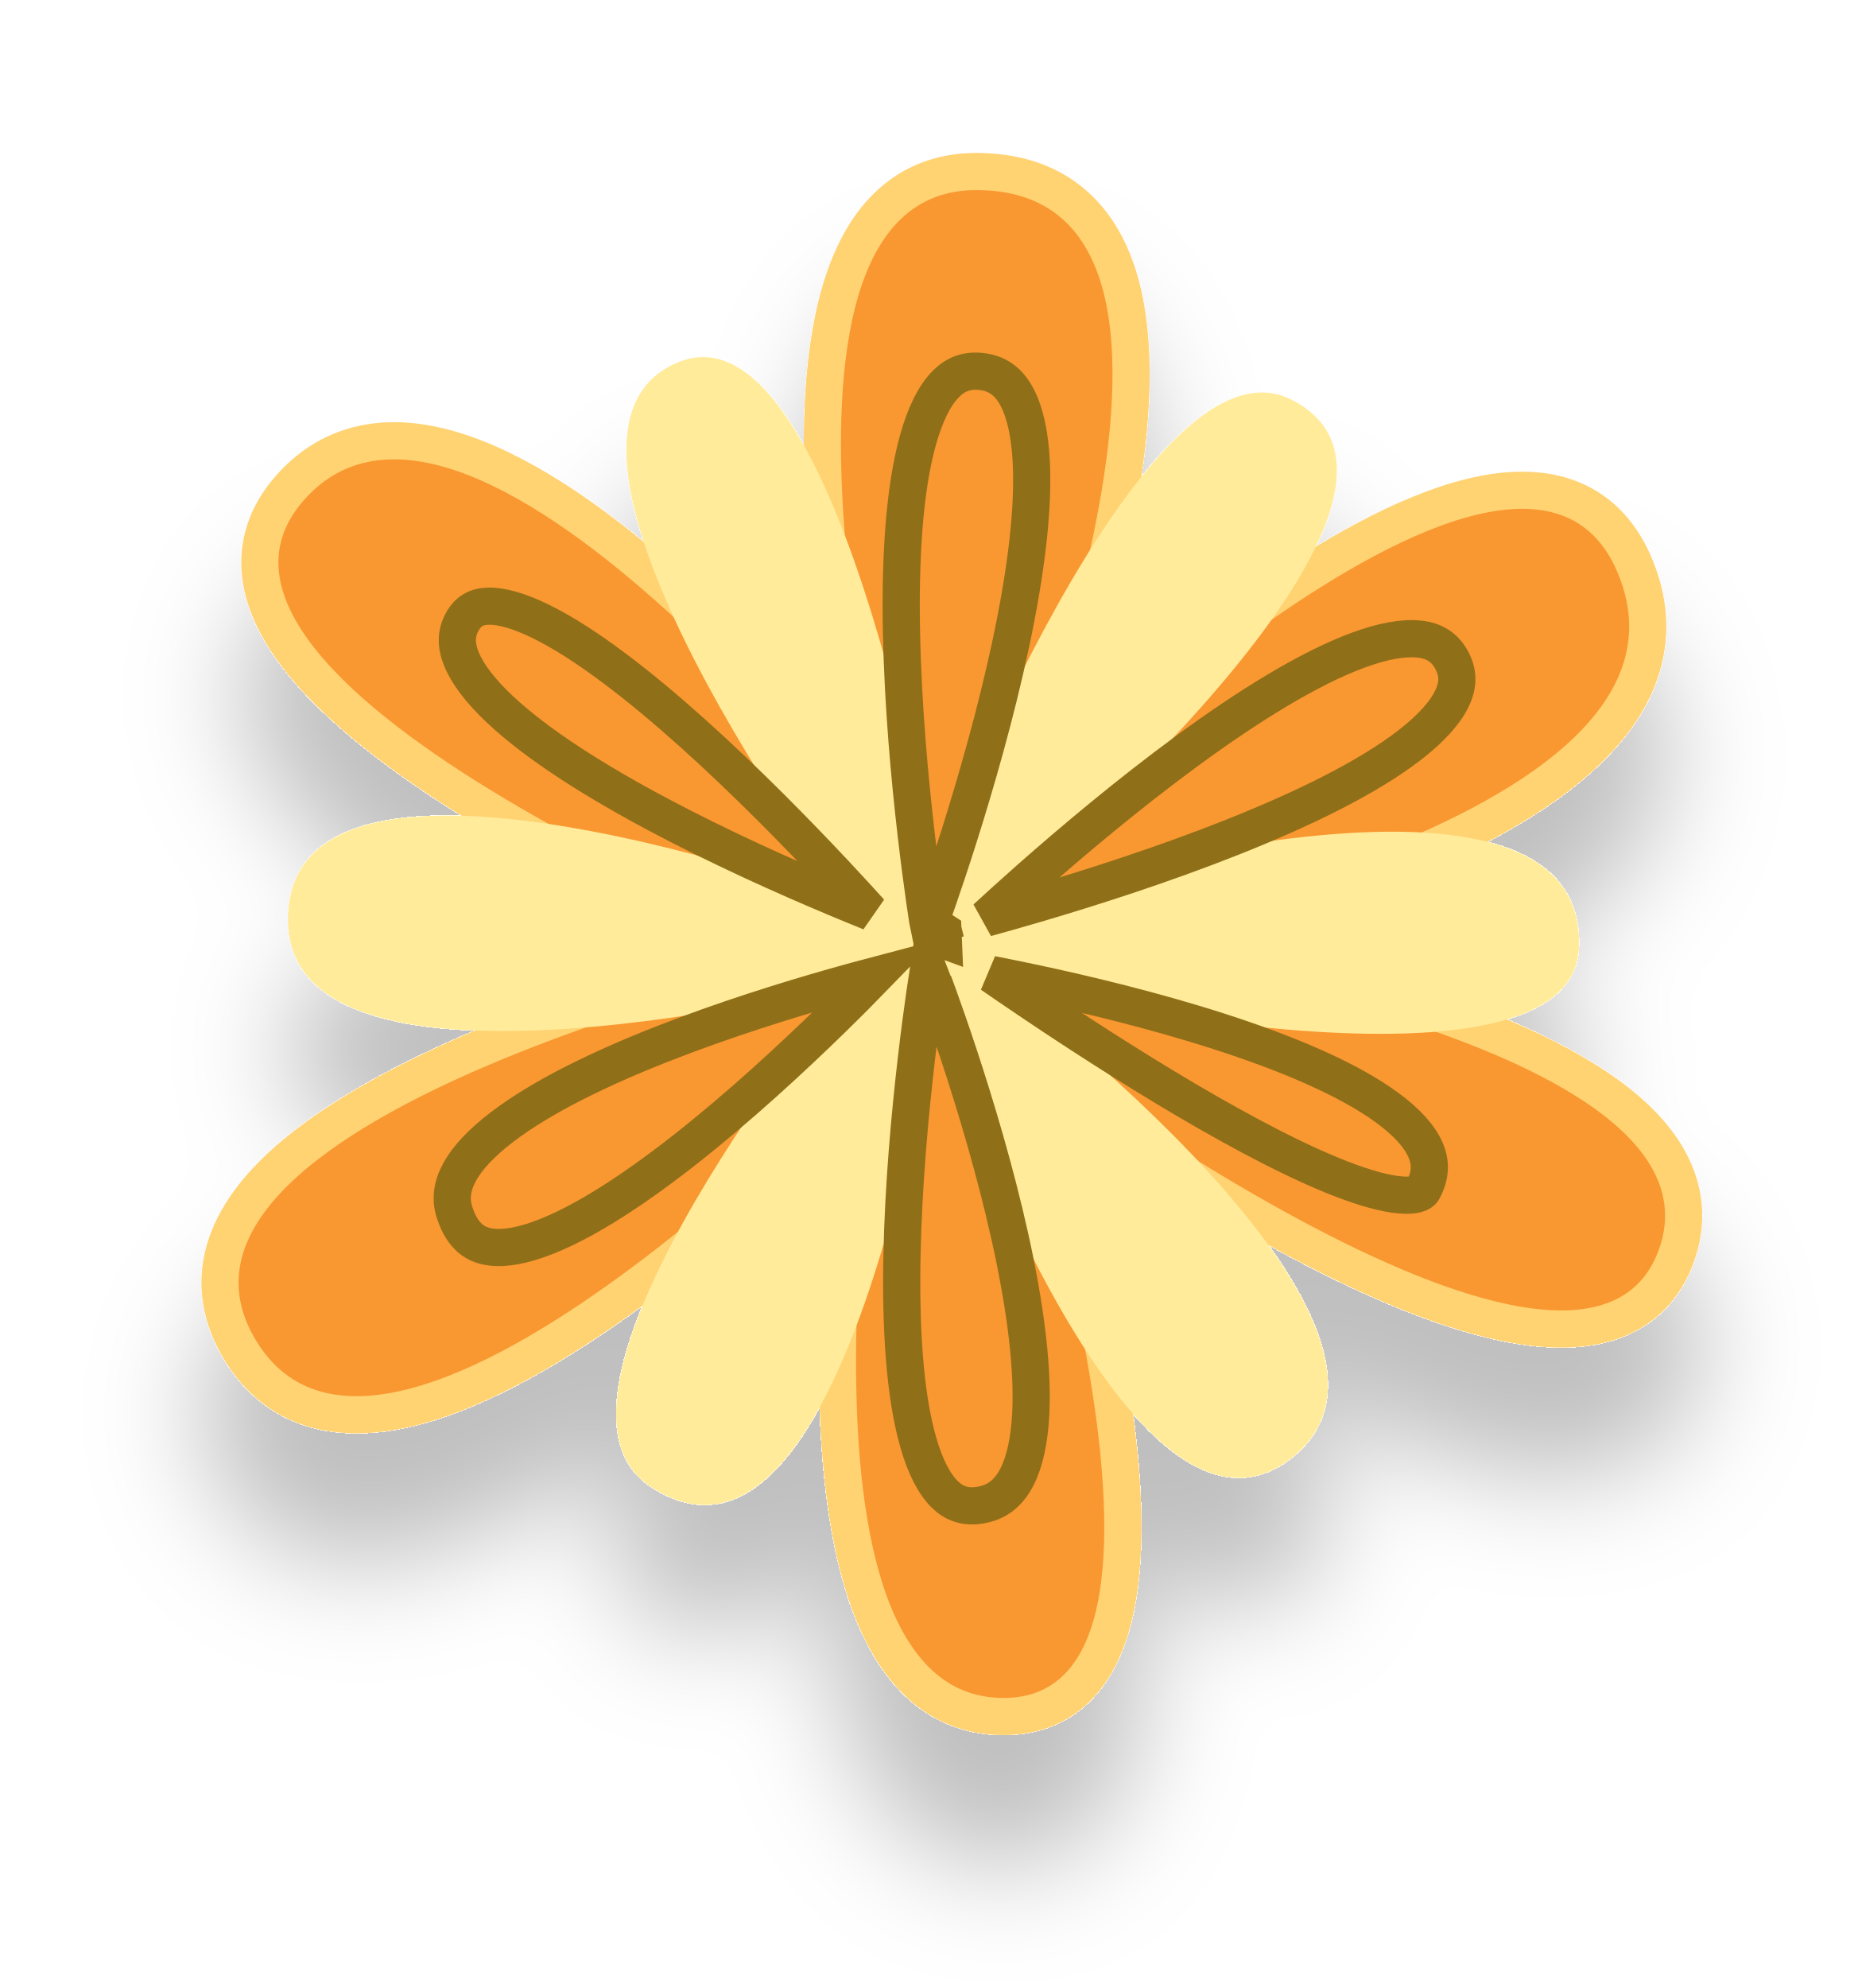
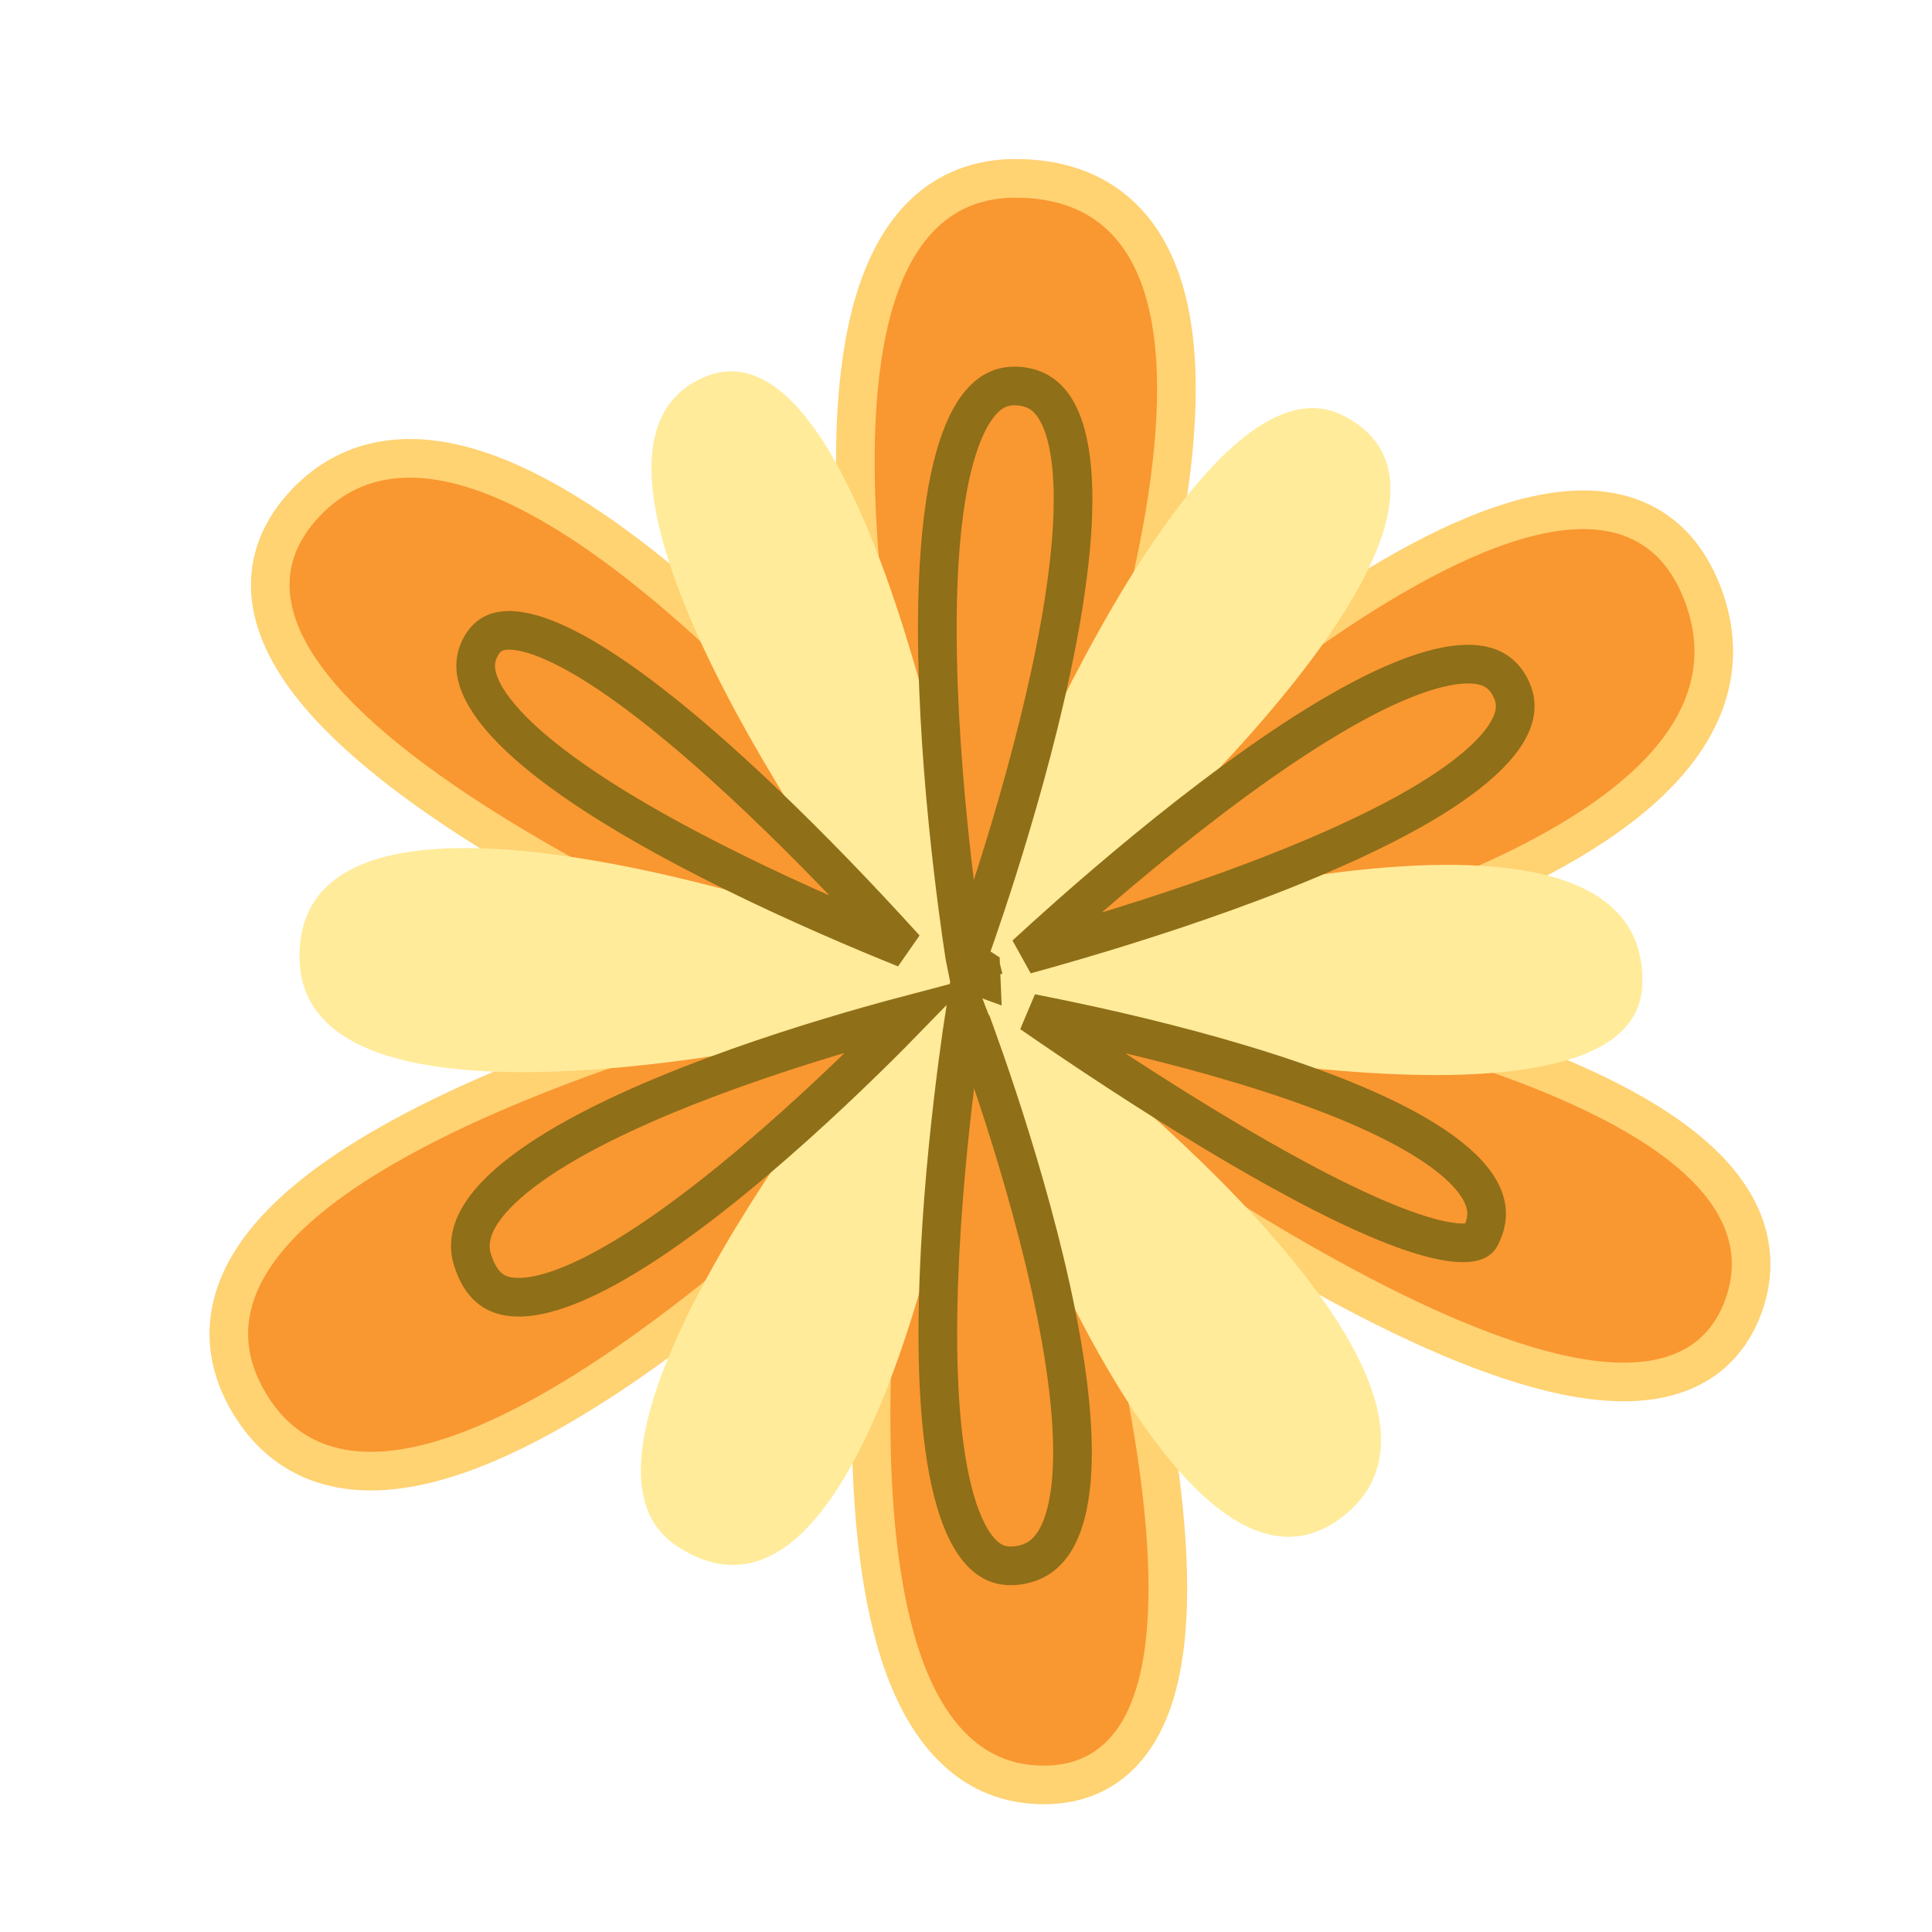
- <svg xmlns="http://www.w3.org/2000/svg" width="100" height="107" viewBox="0 0 100 107" fill="none">
-   <g filter="url(#filter0_d_301_498)">
-     <path d="M56.536 60.585C56.238 59.558 55.959 58.634 55.714 57.843C56.419 58.346 57.252 58.931 58.185 59.57C61.192 61.628 65.257 64.257 69.468 66.522C73.656 68.775 78.077 70.718 81.774 71.329C83.624 71.635 85.391 71.625 86.884 71.069C88.425 70.496 89.595 69.367 90.231 67.632C90.863 65.908 90.732 64.27 90.011 62.778C89.307 61.32 88.066 60.052 86.552 58.947C83.531 56.741 79.154 54.994 74.747 53.644C70.318 52.287 65.764 51.303 62.324 50.659C62.173 50.63 62.023 50.603 61.876 50.575C62.001 50.546 62.127 50.516 62.255 50.486C65.618 49.684 70.055 48.468 74.317 46.811C78.555 45.163 82.725 43.04 85.466 40.383C86.845 39.046 87.907 37.532 88.401 35.83C88.901 34.106 88.797 32.266 87.967 30.347C87.176 28.52 85.937 27.337 84.348 26.773C82.799 26.224 81.033 26.303 79.227 26.741C75.628 27.614 71.477 30.012 67.607 32.731C63.713 35.468 60.005 38.603 57.276 41.046C56.82 41.454 56.392 41.843 55.994 42.207C56.163 41.741 56.339 41.242 56.521 40.717C57.688 37.344 59.084 32.828 59.978 28.297C60.865 23.799 61.287 19.15 60.397 15.575C59.948 13.771 59.147 12.168 57.832 11.016C56.503 9.851 54.746 9.232 52.555 9.232C50.611 9.232 49.027 9.895 47.797 11.076C46.592 12.234 45.783 13.835 45.248 15.639C44.181 19.235 44.113 23.937 44.458 28.521C44.805 33.13 45.58 37.727 46.265 41.164C46.37 41.69 46.473 42.189 46.572 42.658C46.253 42.278 45.911 41.875 45.547 41.453C43.235 38.768 40.047 35.287 36.559 32.128C33.088 28.985 29.246 26.092 25.627 24.665C23.811 23.949 21.987 23.576 20.261 23.778C18.506 23.983 16.914 24.775 15.602 26.268C14.322 27.725 13.828 29.333 14.033 30.998C14.233 32.615 15.078 34.179 16.256 35.641C18.608 38.56 22.547 41.388 26.655 43.84C30.786 46.306 35.187 48.449 38.547 49.971C39.626 50.461 40.6 50.887 41.425 51.24C40.585 51.46 39.598 51.727 38.504 52.04C35.023 53.033 30.442 54.49 26.079 56.334C21.742 58.167 17.513 60.427 14.821 63.067C13.469 64.392 12.441 65.874 12.034 67.509C11.617 69.18 11.873 70.909 12.906 72.631C13.937 74.351 15.35 75.405 17.03 75.868C18.678 76.323 20.5 76.187 22.354 75.698C26.046 74.724 30.165 72.265 33.959 69.502C37.774 66.724 41.35 63.57 43.966 61.119C44.778 60.358 45.499 59.663 46.108 59.067C46.01 59.803 45.904 60.652 45.799 61.588C45.426 64.908 45.059 69.349 45.087 73.801C45.115 78.231 45.536 82.768 46.791 86.231C48.047 89.694 50.277 92.388 54.033 92.388C55.853 92.388 57.288 91.703 58.322 90.478C59.321 89.295 59.886 87.681 60.178 85.897C60.763 82.331 60.324 77.67 59.522 73.126C58.717 68.555 57.524 63.995 56.536 60.585Z" fill="#F99731" stroke="#FFD272" stroke-width="2" />
-     <path d="M53.932 53C53.932 53 84.632 60.117 85 51C85.5 38.617 53.932 48.5 53.932 48.5C53.932 48.5 79.931 26.715 69.5 21.5C61.5 17.5 50.233 46.851 50.233 46.851C50.233 46.851 45 15.985 36.5 19.5C26.829 23.5 45.5 48.5 45.5 48.5C45.5 48.5 15.5 37.5 15.5 49.5C15.5 60.5 45.5 53 45.5 53C45.5 53 27.5 75 35 80C45.5 87 50.233 55 50.233 55C50.233 55 60.5 85.5 69.5 78.5C78.5 71.5 53.932 53 53.932 53Z" fill="#FFEB9A" />
-     <path d="M49.937 49.519C49.935 49.509 49.934 49.499 49.932 49.489C49.896 49.258 49.845 48.918 49.783 48.485C49.66 47.62 49.492 46.383 49.32 44.901C48.975 41.934 48.612 38.001 48.532 34.107C48.451 30.191 48.659 26.406 49.415 23.693C49.794 22.333 50.283 21.342 50.857 20.732C51.391 20.163 52.006 19.906 52.815 19.994C53.628 20.082 54.194 20.469 54.617 21.146C55.07 21.869 55.365 22.942 55.483 24.345C55.719 27.146 55.219 30.872 54.412 34.663C53.61 38.433 52.522 42.181 51.633 44.994C51.189 46.398 50.795 47.566 50.513 48.381C50.394 48.723 50.295 49.003 50.221 49.213L49.937 49.519ZM50.379 52.239L50.975 52.009L50.379 52.239L50.379 52.239ZM49.919 52.594L50.335 53.076C50.388 53.22 50.448 53.385 50.514 53.568C50.795 54.344 51.186 55.455 51.627 56.793C52.511 59.473 53.591 63.05 54.389 66.662C55.191 70.296 55.687 73.879 55.455 76.606C55.339 77.969 55.047 79.029 54.595 79.762C54.166 80.458 53.587 80.879 52.762 81.012C51.949 81.144 51.356 80.922 50.851 80.422C50.298 79.876 49.816 78.956 49.44 77.656C48.691 75.064 48.48 71.394 48.557 67.572C48.633 63.774 48.99 59.921 49.33 57.01C49.499 55.556 49.664 54.342 49.786 53.491C49.84 53.118 49.885 52.816 49.919 52.594ZM44.937 53.102C45.769 52.866 46.514 52.664 47.14 52.499C46.544 53.112 45.737 53.929 44.777 54.865C42.655 56.936 39.803 59.577 36.859 61.888C33.888 64.22 30.926 66.132 28.573 66.849C27.398 67.207 26.512 67.224 25.887 66.989C25.318 66.775 24.794 66.287 24.454 65.202C24.038 63.868 24.802 62.359 27.036 60.654C29.197 59.005 32.359 57.483 35.678 56.18C38.981 54.884 42.369 53.831 44.937 53.102ZM50.298 50.262L50.365 49.852L50.764 50.112L50.784 50.591L50.724 50.569L50.298 50.262ZM50.911 50.638L50.785 50.126L50.785 50.126C50.805 50.208 50.842 50.359 50.911 50.638ZM55.346 53.793C54.596 53.287 53.931 52.831 53.377 52.447C54.015 52.571 54.753 52.719 55.566 52.892C58.384 53.49 62.082 54.372 65.631 55.514C69.204 56.664 72.529 58.047 74.667 59.611C75.737 60.394 76.421 61.16 76.737 61.881C77.03 62.547 77.038 63.235 76.616 64.032C76.561 64.137 76.394 64.343 75.656 64.329C74.925 64.316 73.905 64.077 72.639 63.615C70.126 62.699 66.956 61.026 63.813 59.173C60.682 57.327 57.624 55.331 55.346 53.793ZM55.726 48.665C54.723 48.96 53.828 49.212 53.084 49.416C53.698 48.85 54.492 48.129 55.42 47.309C57.69 45.305 60.754 42.721 63.946 40.383C67.156 38.033 70.426 35.984 73.12 34.993C74.472 34.496 75.582 34.303 76.423 34.4C77.206 34.49 77.754 34.825 78.128 35.49C78.519 36.184 78.517 36.842 78.182 37.562C77.821 38.338 77.063 39.19 75.91 40.085C73.612 41.87 70.081 43.578 66.319 45.07C62.577 46.555 58.687 47.795 55.726 48.665ZM44.927 46.998C45.679 47.8 46.332 48.513 46.855 49.091C46.283 48.861 45.632 48.594 44.918 48.294C42.278 47.185 38.808 45.635 35.469 43.861C32.114 42.08 28.96 40.109 26.904 38.172C25.874 37.202 25.183 36.299 24.85 35.493C24.532 34.725 24.549 34.081 24.878 33.479C25.198 32.892 25.634 32.651 26.26 32.628C26.971 32.602 27.941 32.867 29.151 33.465C31.553 34.651 34.469 36.927 37.332 39.499C40.178 42.055 42.906 44.844 44.927 46.998Z" stroke="#8F6F18" stroke-width="2" />
-   </g>
-   <defs>
-     <filter id="filter0_d_301_498" x="-6" y="0" width="112" height="113" filterUnits="userSpaceOnUse" color-interpolation-filters="sRGB">
-       <feFlood flood-opacity="0" result="BackgroundImageFix" />
-       <feColorMatrix in="SourceAlpha" type="matrix" values="0 0 0 0 0 0 0 0 0 0 0 0 0 0 0 0 0 0 127 0" result="hardAlpha" />
-       <feOffset dy="7" />
-       <feGaussianBlur stdDeviation="3" />
-       <feComposite in2="hardAlpha" operator="out" />
-       <feColorMatrix type="matrix" values="0 0 0 0 0 0 0 0 0 0 0 0 0 0 0 0 0 0 0.25 0" />
-       <feBlend mode="normal" in2="BackgroundImageFix" result="effect1_dropShadow_301_498" />
-       <feBlend mode="normal" in="SourceGraphic" in2="effect1_dropShadow_301_498" result="shape" />
-     </filter>
-   </defs>
+ <svg xmlns="http://www.w3.org/2000/svg" width="100" height="100" viewBox="0 0 100 100" fill="none">
+   <path d="M56.536 60.585C56.238 59.558 55.959 58.634 55.714 57.843C56.419 58.346 57.252 58.931 58.185 59.57C61.192 61.628 65.257 64.257 69.468 66.522C73.656 68.775 78.077 70.718 81.774 71.329C83.624 71.635 85.391 71.625 86.884 71.069C88.425 70.496 89.595 69.367 90.231 67.632C90.863 65.908 90.732 64.27 90.011 62.778C89.307 61.32 88.066 60.052 86.552 58.947C83.531 56.741 79.154 54.994 74.747 53.644C70.318 52.287 65.764 51.303 62.324 50.659C62.173 50.63 62.023 50.603 61.876 50.575C62.001 50.546 62.127 50.516 62.255 50.486C65.618 49.684 70.055 48.468 74.317 46.811C78.555 45.163 82.725 43.04 85.466 40.383C86.845 39.046 87.907 37.532 88.401 35.83C88.901 34.106 88.797 32.266 87.967 30.347C87.176 28.52 85.937 27.337 84.348 26.773C82.799 26.224 81.033 26.303 79.227 26.741C75.628 27.614 71.477 30.012 67.607 32.731C63.713 35.468 60.005 38.603 57.276 41.046C56.82 41.454 56.392 41.843 55.994 42.207C56.163 41.741 56.339 41.242 56.521 40.717C57.688 37.344 59.084 32.828 59.978 28.297C60.865 23.799 61.287 19.15 60.397 15.575C59.948 13.771 59.147 12.168 57.832 11.016C56.503 9.851 54.746 9.232 52.555 9.232C50.611 9.232 49.027 9.895 47.797 11.076C46.592 12.234 45.783 13.835 45.248 15.639C44.181 19.235 44.113 23.937 44.458 28.521C44.805 33.13 45.58 37.727 46.265 41.164C46.37 41.69 46.473 42.189 46.572 42.658C46.253 42.278 45.911 41.875 45.547 41.453C43.235 38.768 40.047 35.287 36.559 32.128C33.088 28.985 29.246 26.092 25.627 24.665C23.811 23.949 21.987 23.576 20.261 23.778C18.506 23.983 16.914 24.775 15.602 26.268C14.322 27.725 13.828 29.333 14.033 30.998C14.233 32.615 15.078 34.179 16.256 35.641C18.608 38.56 22.547 41.388 26.655 43.84C30.786 46.306 35.187 48.449 38.547 49.971C39.626 50.461 40.6 50.887 41.425 51.24C40.585 51.46 39.598 51.727 38.504 52.04C35.023 53.033 30.442 54.49 26.079 56.334C21.742 58.167 17.513 60.427 14.821 63.067C13.469 64.392 12.441 65.874 12.034 67.509C11.617 69.18 11.873 70.909 12.906 72.631C13.937 74.351 15.35 75.405 17.03 75.868C18.678 76.323 20.5 76.187 22.354 75.698C26.046 74.724 30.165 72.265 33.959 69.502C37.774 66.724 41.35 63.57 43.966 61.119C44.778 60.358 45.499 59.663 46.108 59.067C46.01 59.803 45.904 60.652 45.799 61.588C45.426 64.908 45.059 69.349 45.087 73.801C45.115 78.231 45.536 82.768 46.791 86.231C48.047 89.694 50.277 92.388 54.033 92.388C55.853 92.388 57.288 91.703 58.322 90.478C59.321 89.295 59.886 87.681 60.178 85.897C60.763 82.331 60.324 77.67 59.522 73.126C58.717 68.555 57.524 63.995 56.536 60.585Z" fill="#F99731" stroke="#FFD272" stroke-width="2" />
+   <path d="M53.932 53C53.932 53 84.632 60.117 85 51C85.5 38.617 53.932 48.5 53.932 48.5C53.932 48.5 79.931 26.715 69.5 21.5C61.5 17.5 50.233 46.851 50.233 46.851C50.233 46.851 45 15.985 36.5 19.5C26.829 23.5 45.5 48.5 45.5 48.5C45.5 48.5 15.5 37.5 15.5 49.5C15.5 60.5 45.5 53 45.5 53C45.5 53 27.5 75 35 80C45.5 87 50.233 55 50.233 55C50.233 55 60.5 85.5 69.5 78.5C78.5 71.5 53.932 53 53.932 53Z" fill="#FFEB9A" />
+   <path d="M50.379 52.239L50.975 52.009L50.379 52.239L50.379 52.239ZM49.919 52.594L50.335 53.076C50.388 53.22 50.448 53.385 50.514 53.568C50.795 54.344 51.186 55.455 51.627 56.793C52.511 59.473 53.591 63.05 54.389 66.662C55.191 70.296 55.687 73.879 55.455 76.606C55.339 77.969 55.047 79.029 54.595 79.762C54.166 80.458 53.587 80.879 52.762 81.012C51.949 81.144 51.356 80.922 50.851 80.422C50.298 79.876 49.816 78.956 49.44 77.656C48.691 75.064 48.48 71.394 48.557 67.572C48.633 63.774 48.99 59.921 49.33 57.01C49.499 55.556 49.664 54.342 49.786 53.491C49.84 53.118 49.885 52.816 49.919 52.594ZM49.937 49.519C49.935 49.509 49.934 49.499 49.932 49.489C49.896 49.258 49.845 48.918 49.783 48.485C49.66 47.62 49.492 46.383 49.32 44.901C48.975 41.934 48.612 38.001 48.532 34.107C48.451 30.191 48.659 26.406 49.415 23.693C49.794 22.333 50.283 21.342 50.857 20.732C51.391 20.163 52.006 19.906 52.815 19.994C53.628 20.082 54.194 20.469 54.617 21.146C55.07 21.869 55.365 22.942 55.483 24.345C55.719 27.146 55.219 30.872 54.412 34.663C53.61 38.433 52.522 42.181 51.633 44.994C51.189 46.398 50.795 47.566 50.513 48.381C50.394 48.723 50.295 49.003 50.221 49.213L49.937 49.519ZM50.724 50.569L50.298 50.262L50.365 49.852L50.764 50.112L50.784 50.591L50.724 50.569ZM55.726 48.665C54.723 48.96 53.828 49.212 53.084 49.416C53.698 48.85 54.492 48.129 55.42 47.309C57.69 45.305 60.754 42.721 63.946 40.383C67.156 38.033 70.426 35.984 73.12 34.993C74.472 34.496 75.582 34.303 76.423 34.4C77.206 34.49 77.754 34.825 78.128 35.49C78.519 36.184 78.517 36.842 78.182 37.562C77.821 38.338 77.063 39.19 75.91 40.085C73.612 41.87 70.081 43.578 66.319 45.07C62.577 46.555 58.687 47.795 55.726 48.665ZM47.14 52.499C46.544 53.112 45.737 53.929 44.777 54.865C42.655 56.936 39.803 59.577 36.859 61.888C33.888 64.22 30.926 66.132 28.573 66.849C27.398 67.207 26.512 67.224 25.887 66.989C25.318 66.775 24.794 66.287 24.454 65.202C24.038 63.868 24.802 62.359 27.036 60.654C29.197 59.005 32.359 57.483 35.678 56.18C38.981 54.884 42.369 53.831 44.937 53.102C45.769 52.866 46.514 52.664 47.14 52.499ZM55.346 53.793C54.596 53.287 53.931 52.831 53.377 52.447C54.015 52.571 54.753 52.719 55.566 52.892C58.384 53.49 62.082 54.372 65.631 55.514C69.204 56.664 72.529 58.047 74.667 59.611C75.737 60.394 76.421 61.16 76.737 61.881C77.03 62.547 77.038 63.235 76.616 64.032C76.561 64.137 76.394 64.343 75.656 64.329C74.925 64.316 73.905 64.077 72.639 63.615C70.126 62.699 66.956 61.026 63.813 59.173C60.682 57.327 57.624 55.331 55.346 53.793ZM44.927 46.998C45.679 47.8 46.332 48.513 46.855 49.091C46.283 48.861 45.632 48.594 44.918 48.294C42.278 47.185 38.808 45.635 35.469 43.861C32.114 42.08 28.96 40.109 26.904 38.172C25.874 37.202 25.183 36.299 24.85 35.493C24.532 34.725 24.549 34.081 24.878 33.479C25.198 32.892 25.634 32.651 26.26 32.628C26.971 32.602 27.941 32.867 29.151 33.465C31.553 34.651 34.469 36.927 37.332 39.499C40.178 42.055 42.906 44.844 44.927 46.998ZM50.785 50.126L50.785 50.126C50.805 50.208 50.842 50.359 50.911 50.638L50.785 50.126Z" stroke="#8F6F18" stroke-width="2" />
</svg>
